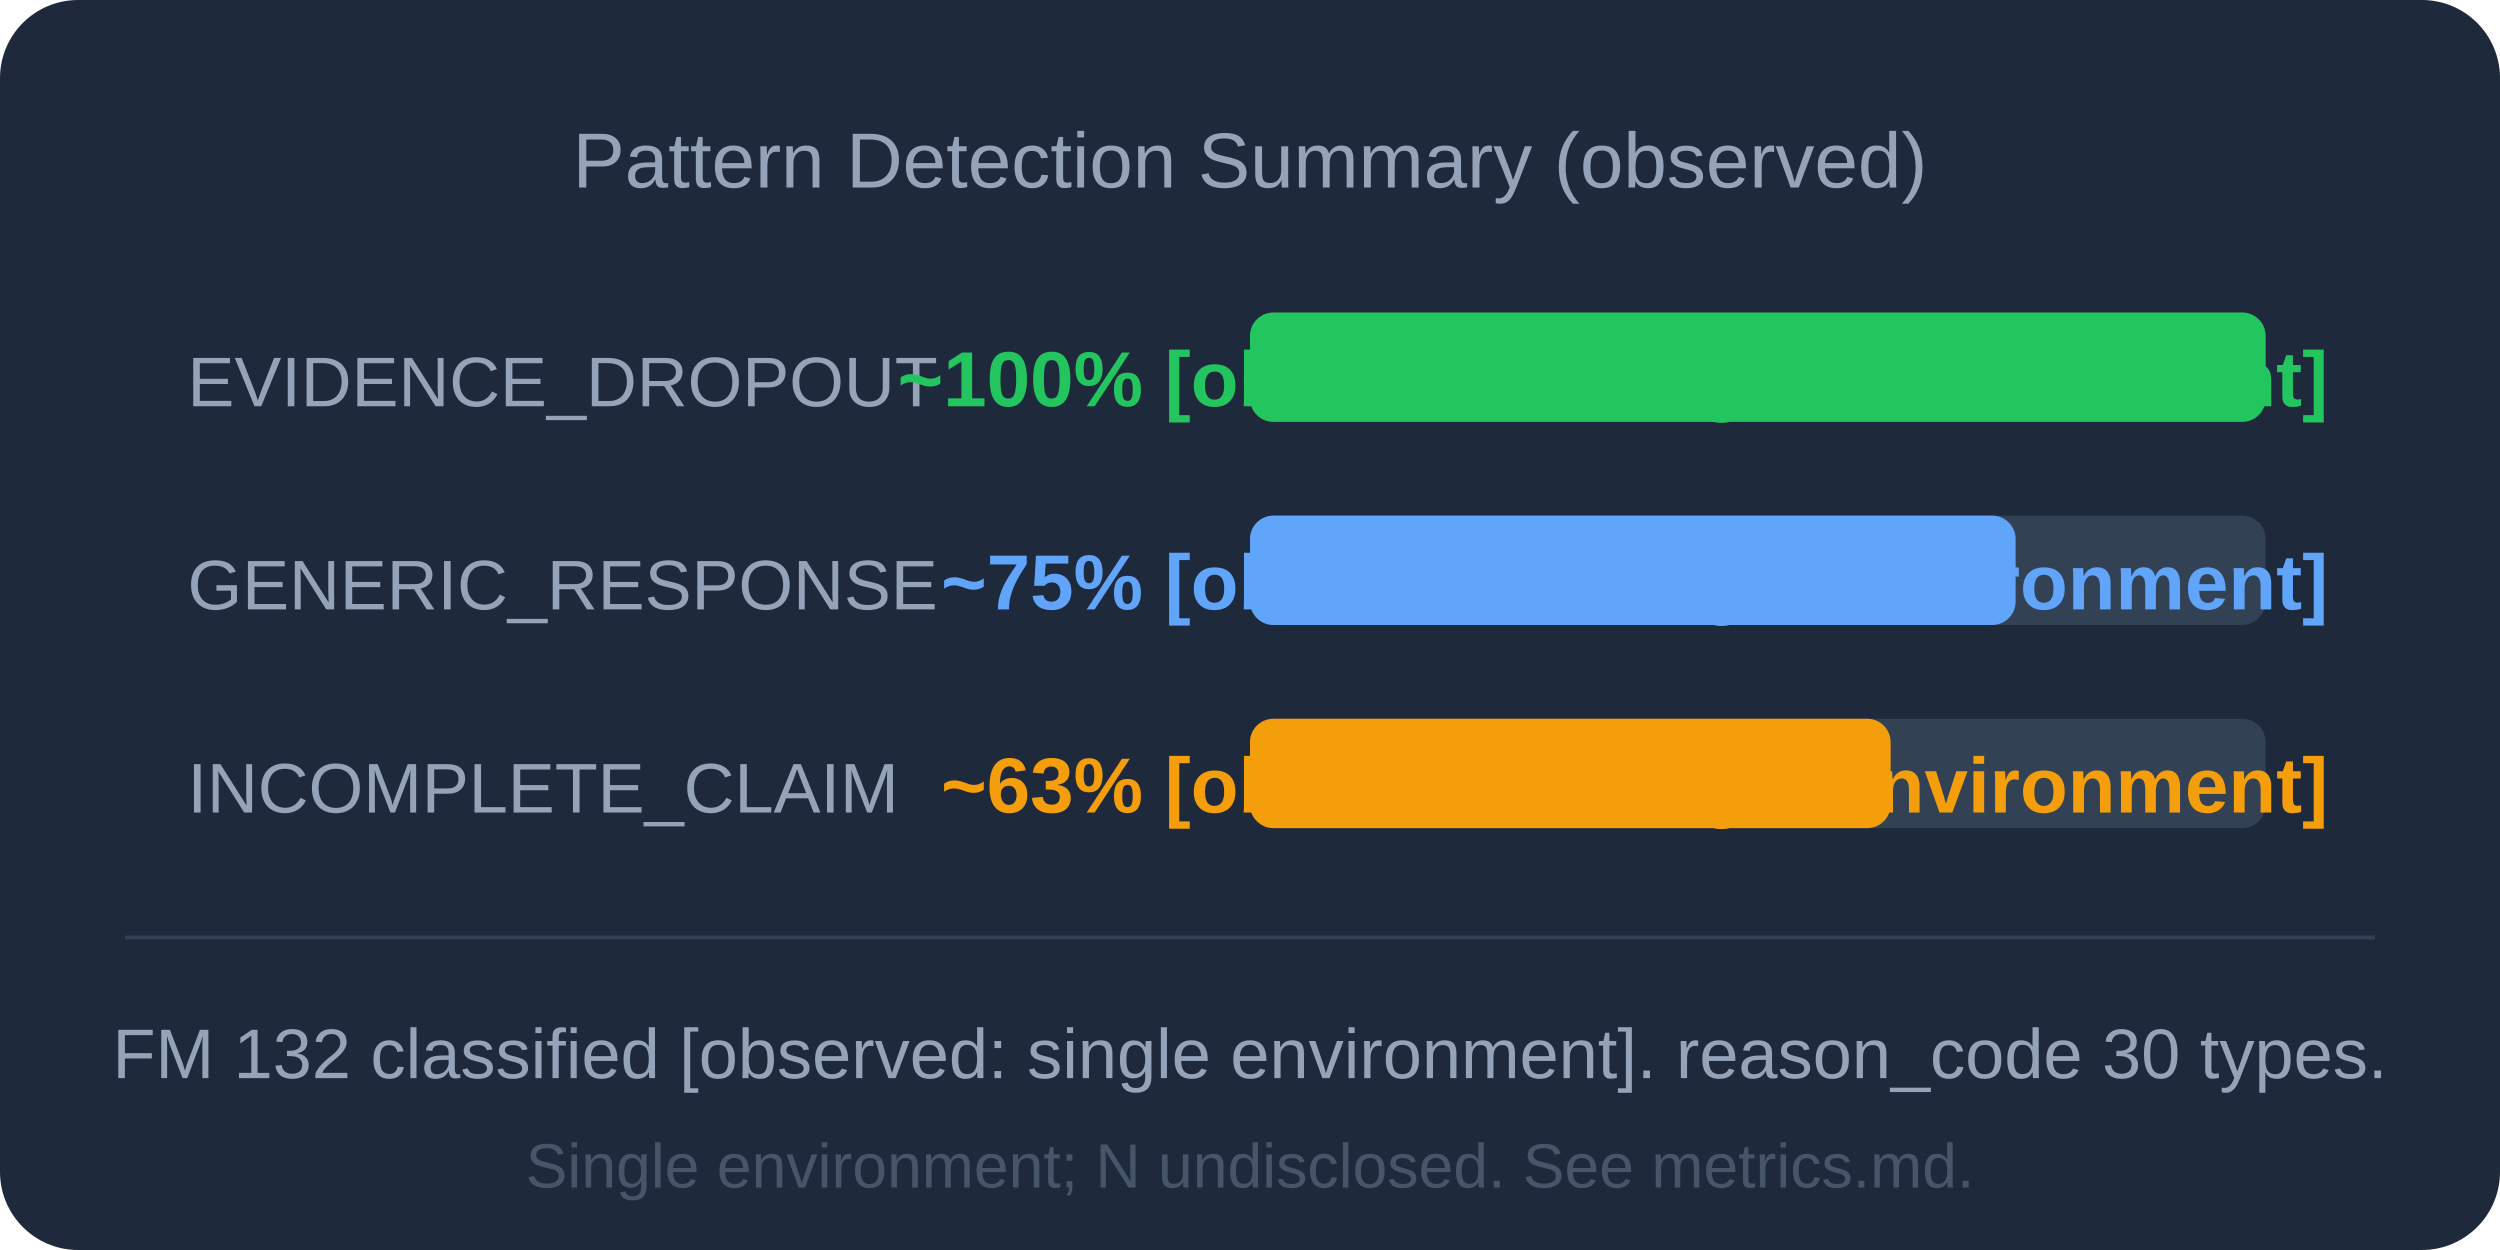
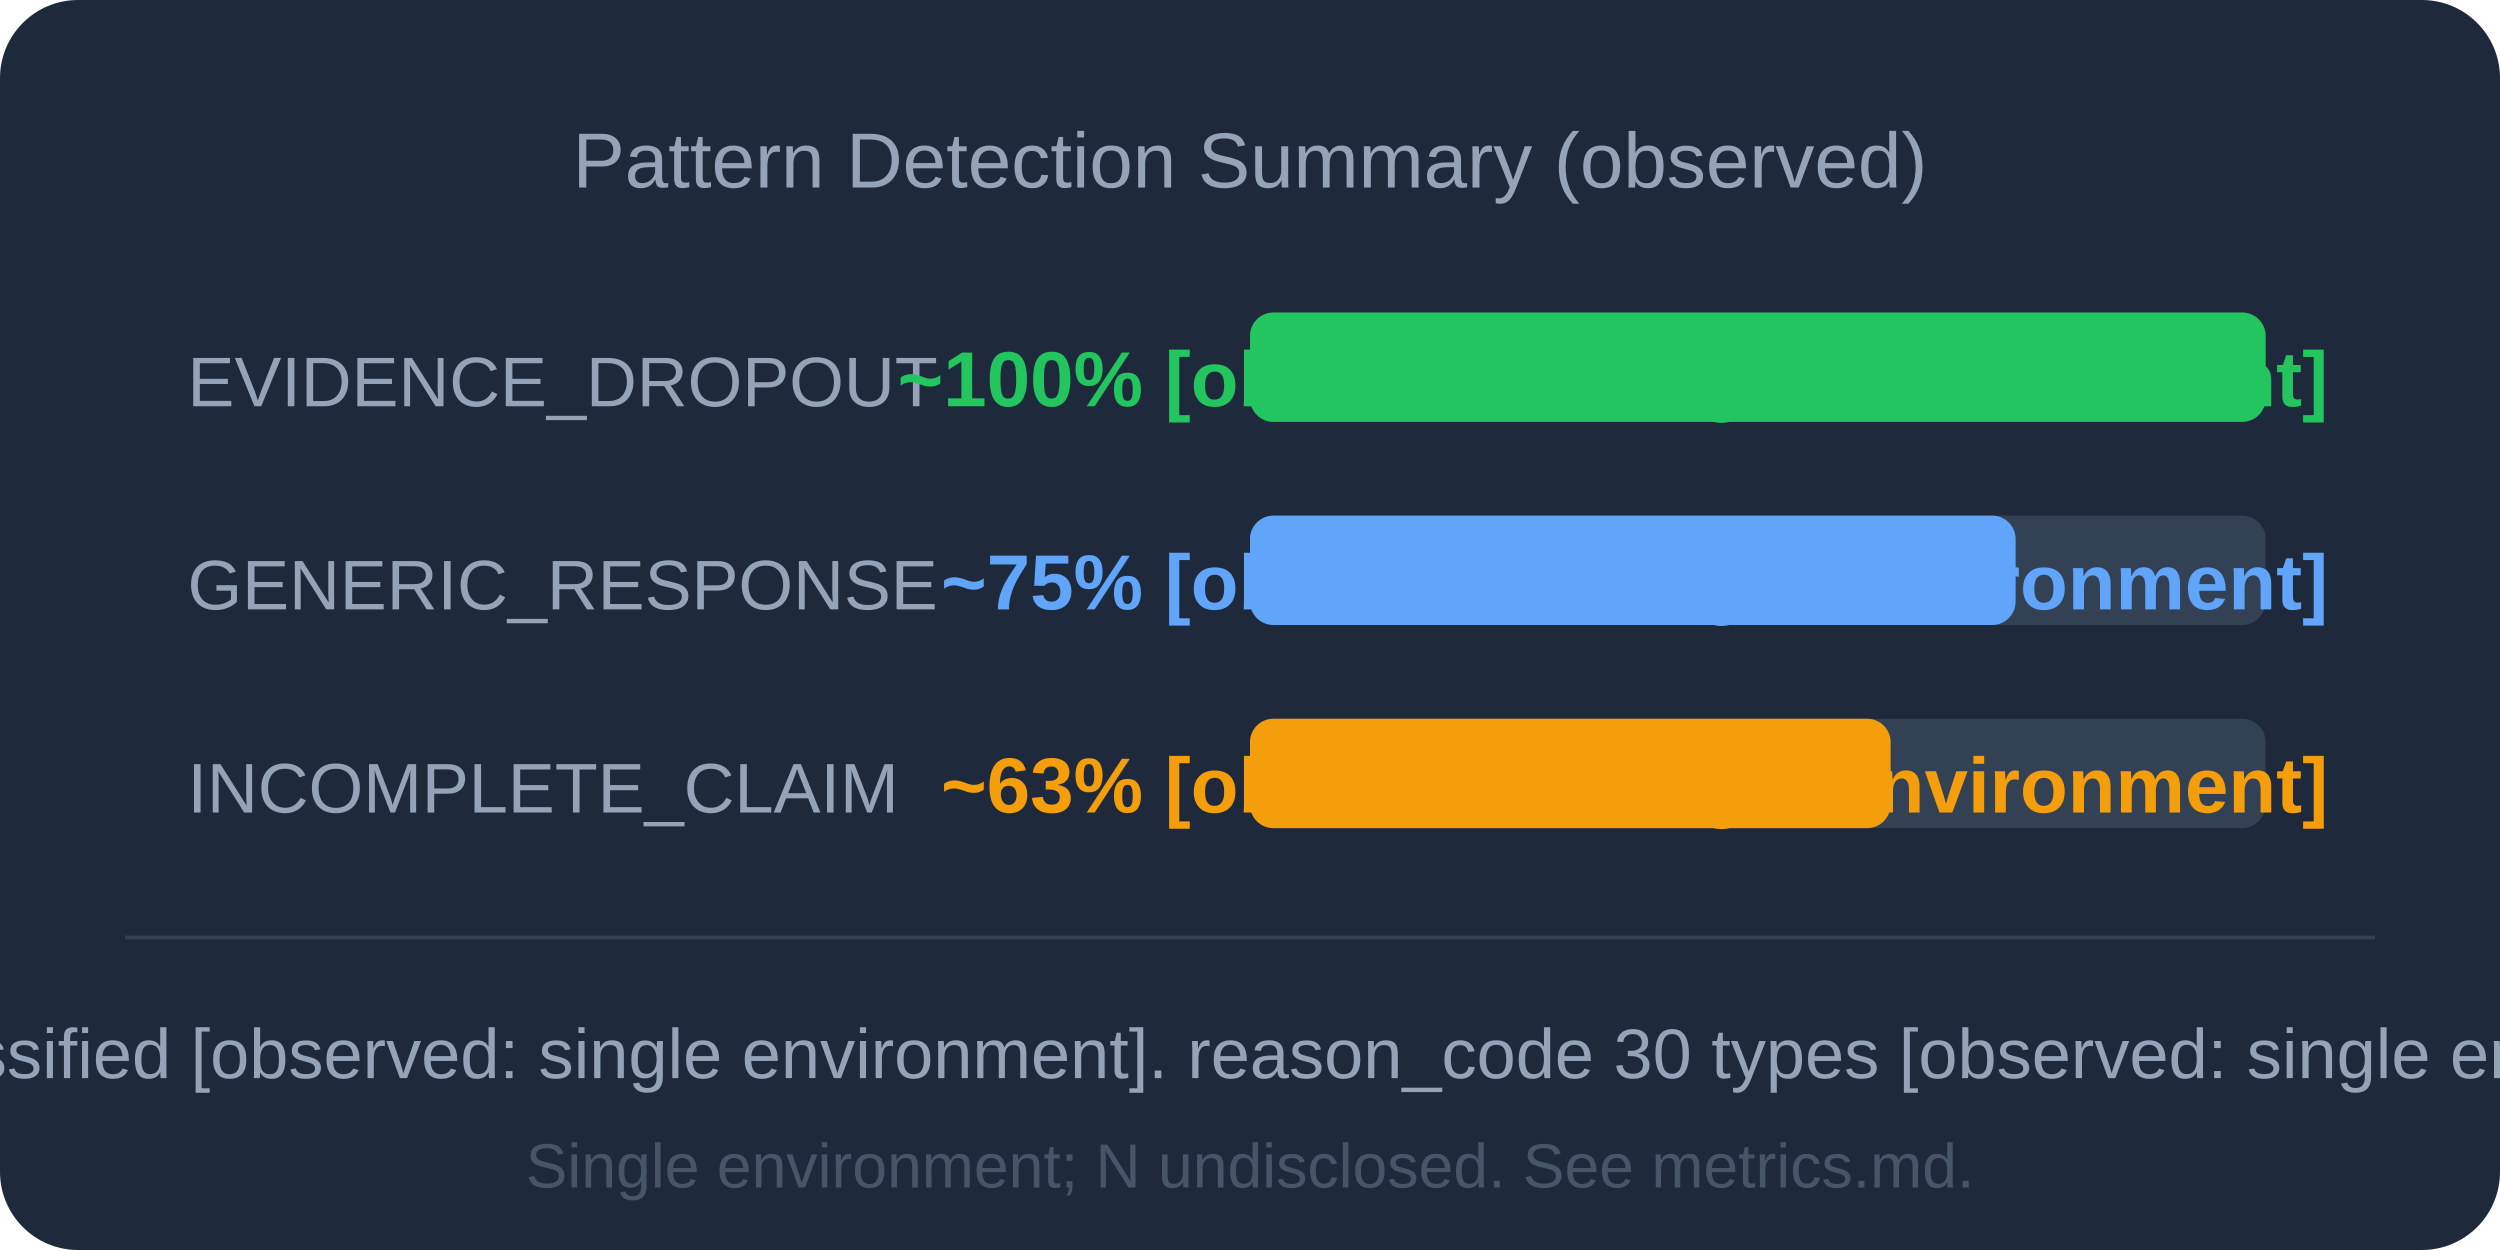
<svg xmlns="http://www.w3.org/2000/svg" viewBox="0 0 320 160" font-family="Segoe UI, Arial, sans-serif">
  <rect width="320" height="160" fill="#1e293b" rx="10" />
  <text x="160" y="24" text-anchor="middle" fill="#94a3b8" font-size="10">Pattern Detection Summary (observed)</text>
  <text x="24" y="52" fill="#94a3b8" font-size="9">EVIDENCE_DROPOUT</text>
  <rect x="160" y="40" width="130" height="14" fill="#334155" rx="3" />
  <rect x="160" y="40" width="130" height="14" fill="#22c55e" rx="3" />
  <text x="298" y="52" text-anchor="end" fill="#22c55e" font-size="10" font-weight="600">~100% [observed: single environment]</text>
  <text x="24" y="78" fill="#94a3b8" font-size="9">GENERIC_RESPONSE</text>
  <rect x="160" y="66" width="130" height="14" fill="#334155" rx="3" />
  <rect x="160" y="66" width="98" height="14" fill="#60a5fa" rx="3" />
  <text x="298" y="78" text-anchor="end" fill="#60a5fa" font-size="10" font-weight="600">~75% [observed: single environment]</text>
  <text x="24" y="104" fill="#94a3b8" font-size="9">INCOMPLETE_CLAIM</text>
  <rect x="160" y="92" width="130" height="14" fill="#334155" rx="3" />
  <rect x="160" y="92" width="82" height="14" fill="#f59e0b" rx="3" />
  <text x="298" y="104" text-anchor="end" fill="#f59e0b" font-size="10" font-weight="600">~63% [observed: single environment]</text>
  <line x1="16" y1="120" x2="304" y2="120" stroke="#334155" stroke-width="0.5" />
-   <text x="160" y="138" text-anchor="middle" fill="#94a3b8" font-size="9">FM 132 classified [observed: single environment]. reason_code 30 types.</text>
+   <text x="160" y="138" text-anchor="middle" fill="#94a3b8" font-size="9">FM 132 classified [observed: single environment]. reason_code 30 types [observed: single environment].</text>
  <text x="160" y="152" text-anchor="middle" fill="#475569" font-size="8">Single environment; N undisclosed. See metrics.md.</text>
</svg>
